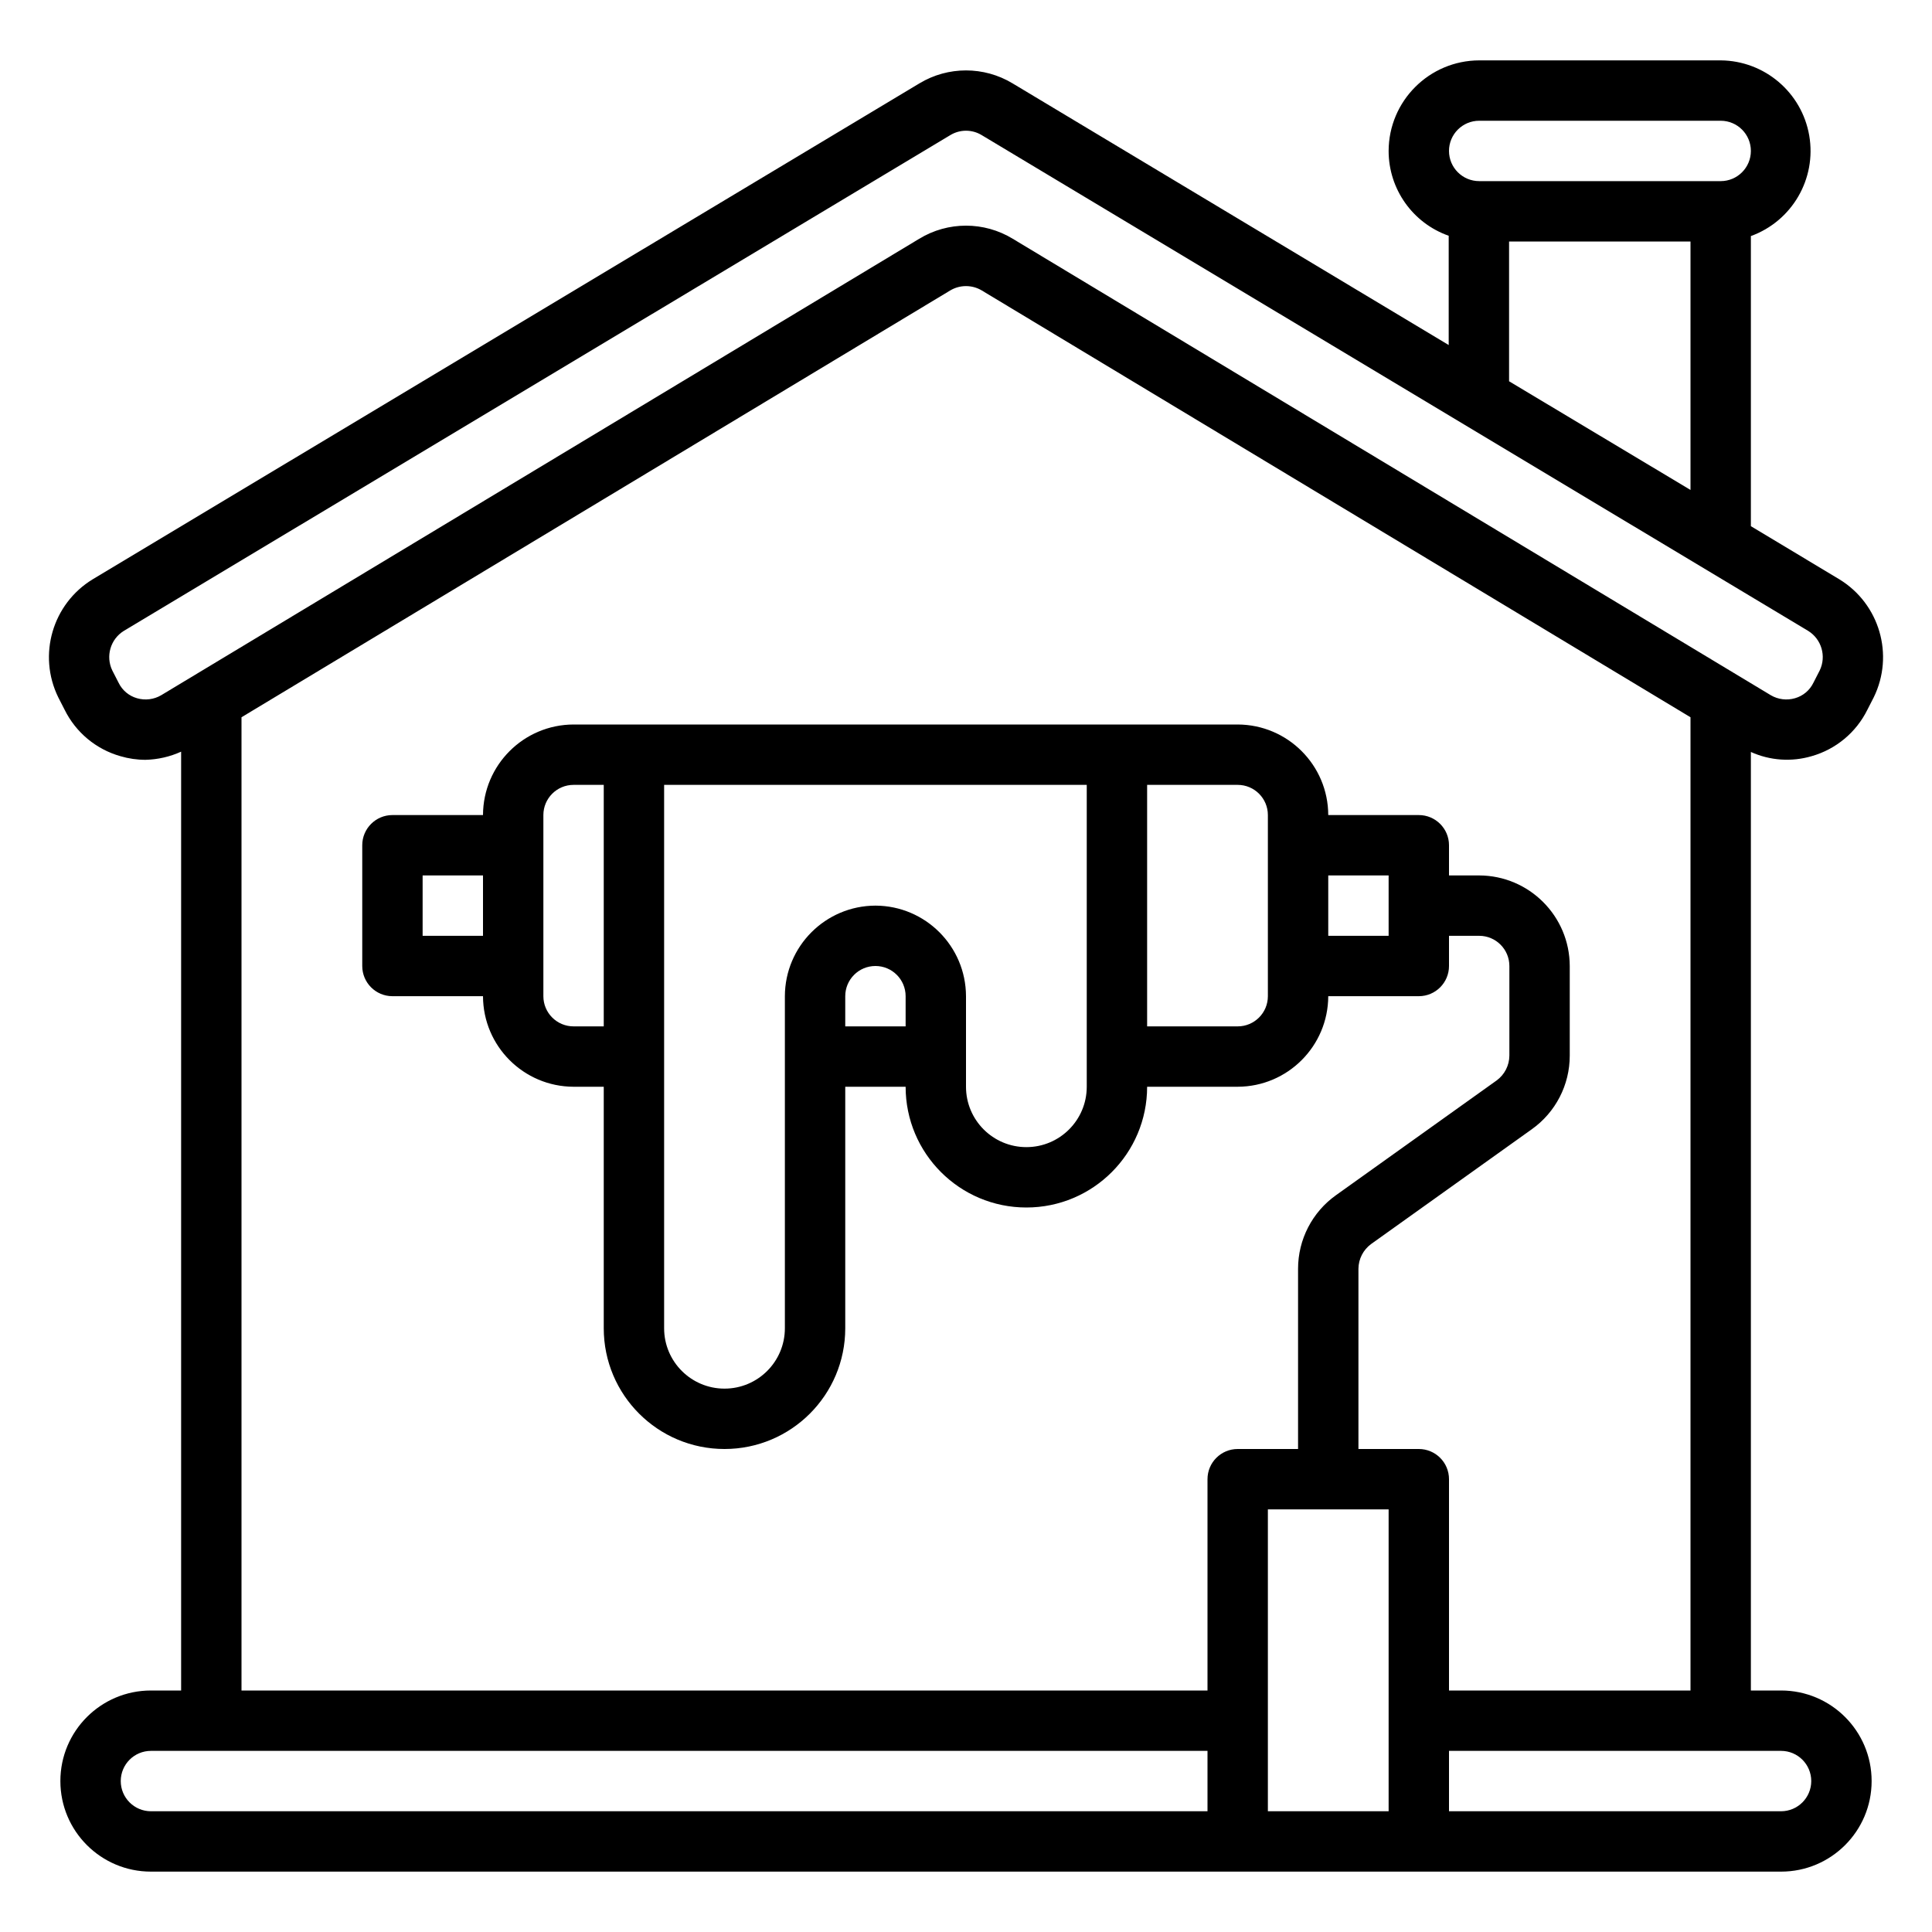
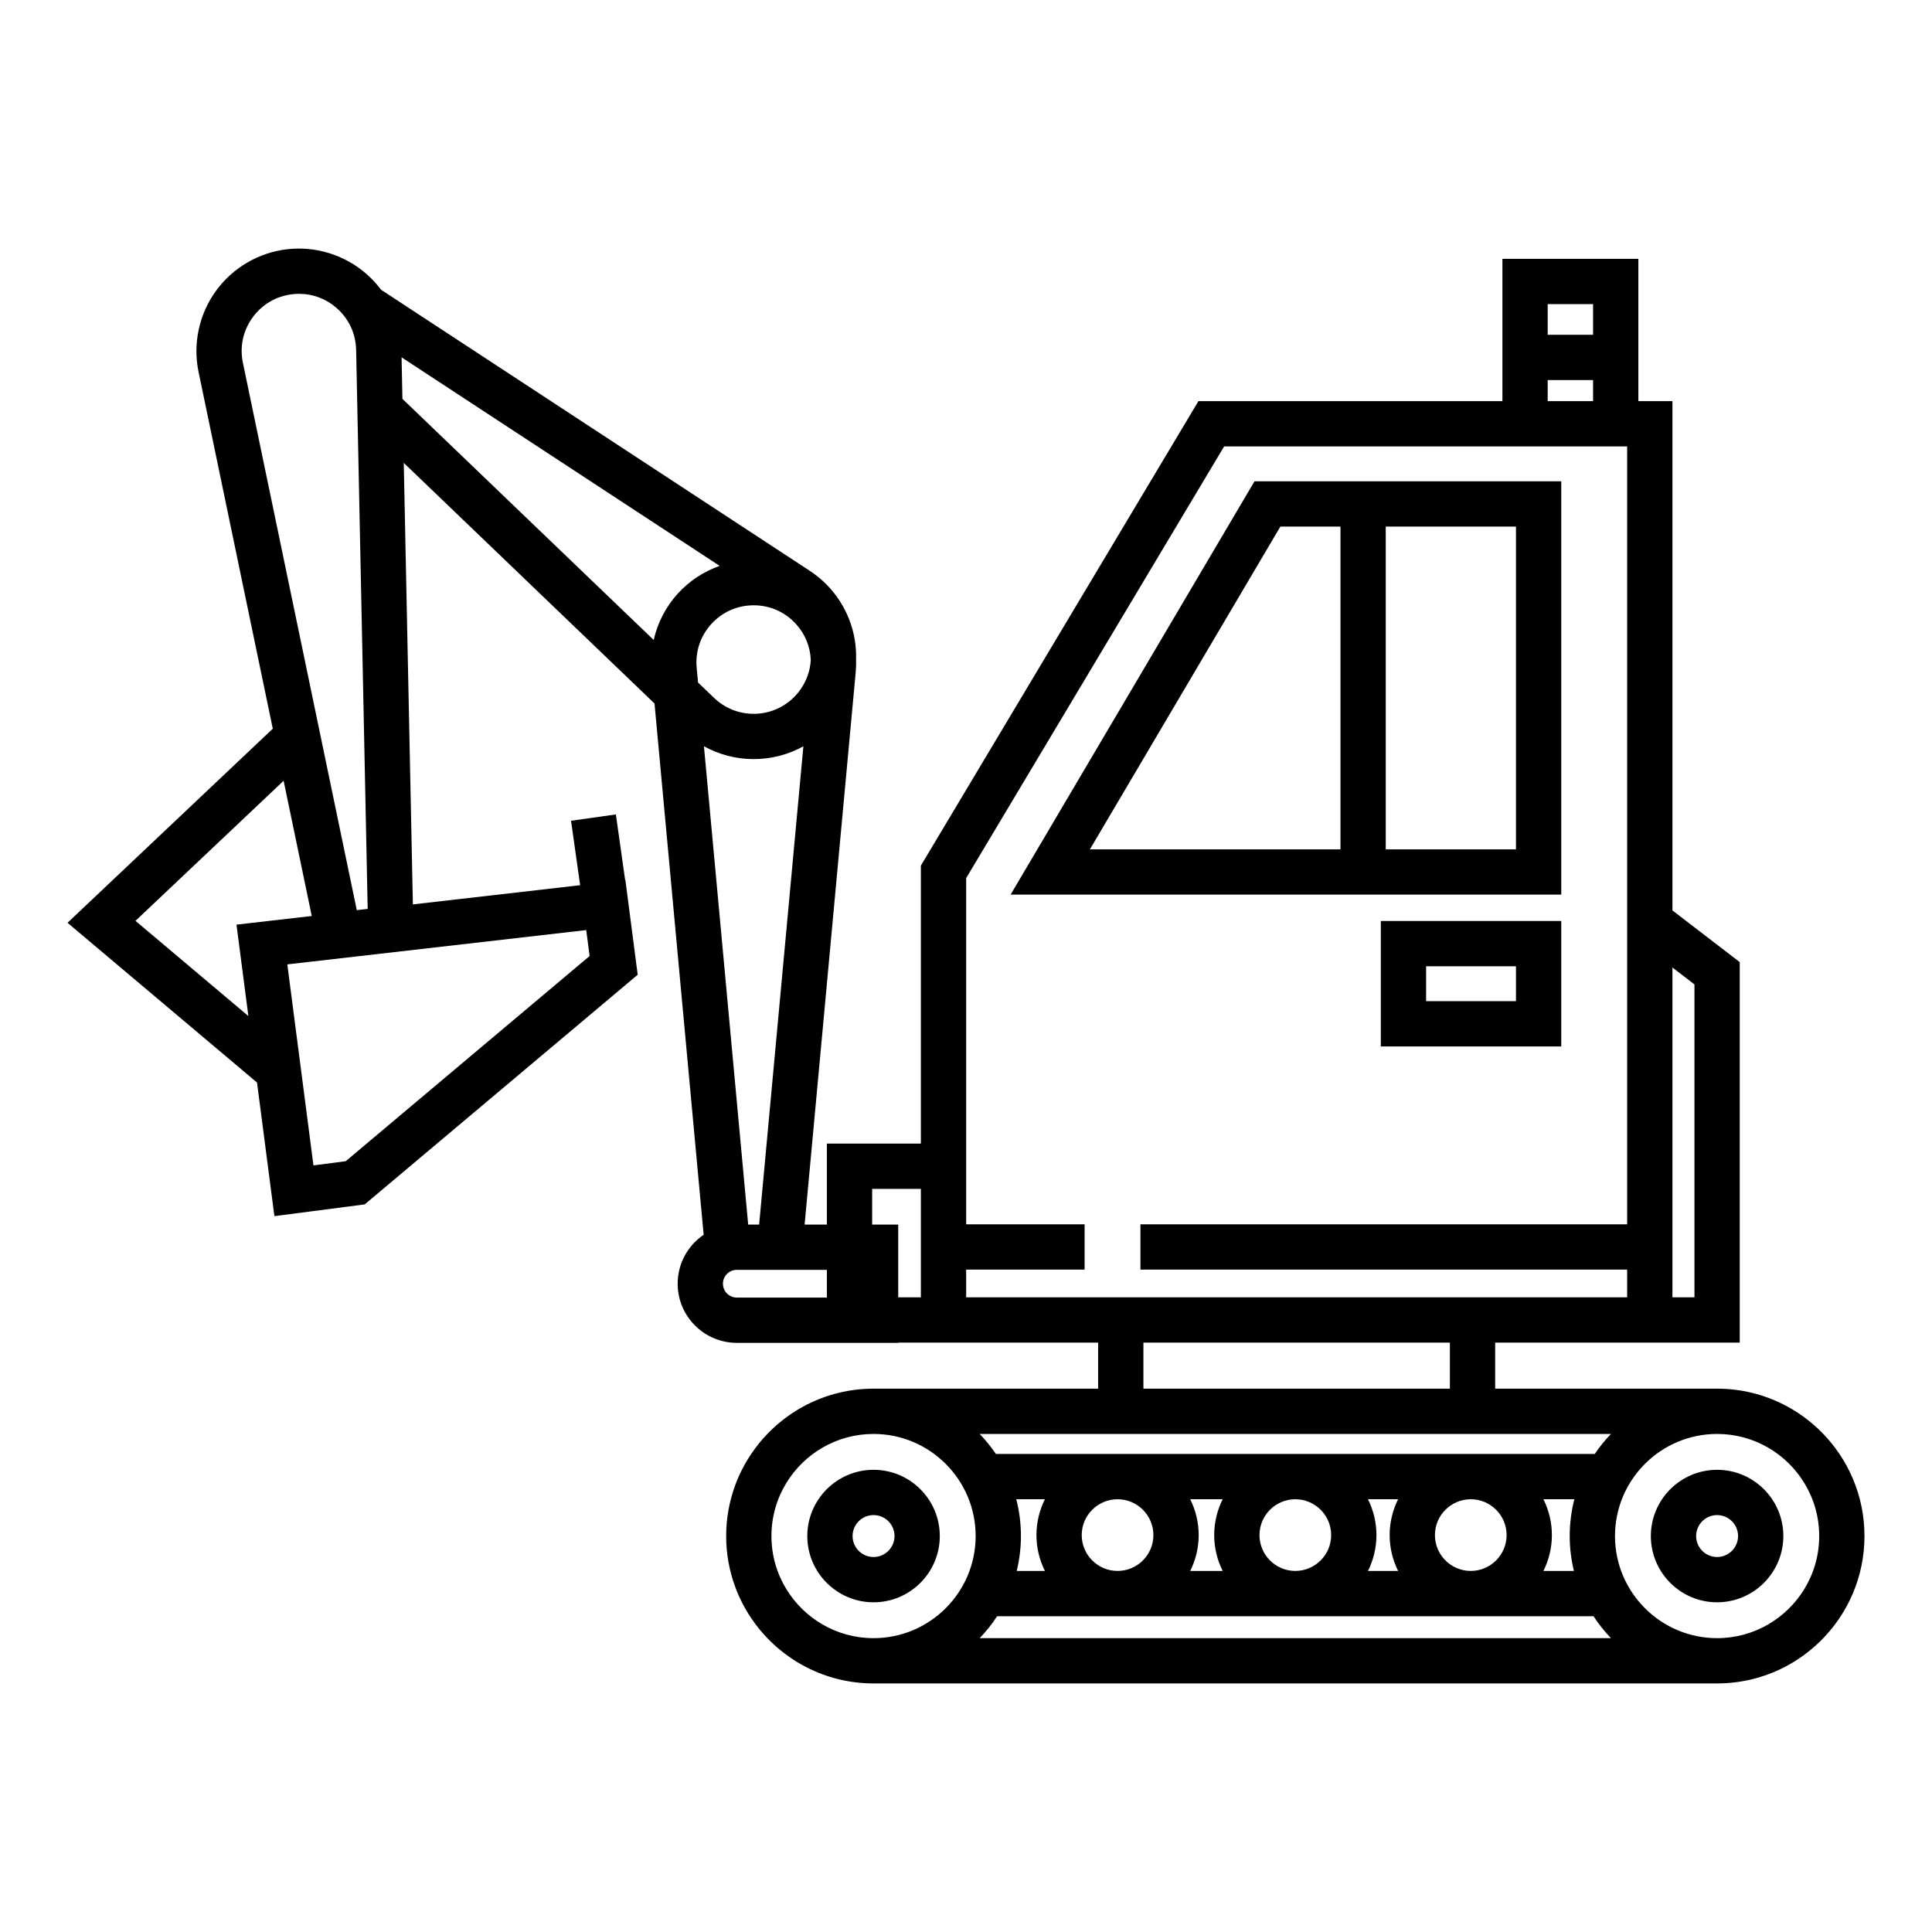
- <svg xmlns="http://www.w3.org/2000/svg" viewBox="0 0 64 64" width="512" height="512">
-   <g id="paint-painted-paint_roller-home-house" data-name="paint-painted-paint roller-home-house">
-     <path d="M60.01,25.05a2.963,2.963,0,0,0,1.85-1.54l.21-.41a3.022,3.022,0,0,0-1.14-3.91L58,17.43V7.82A3,3,0,0,0,57,2H49a3.009,3.009,0,0,0-3,3,2.979,2.979,0,0,0,1.99,2.81v3.62L33.54,2.76a2.988,2.988,0,0,0-3.08,0L3.07,19.19A3.022,3.022,0,0,0,1.93,23.1l.21.41a2.963,2.963,0,0,0,1.85,1.54,2.923,2.923,0,0,0,.83.12A3.033,3.033,0,0,0,6,24.9V56H5a3,3,0,0,0,0,6H59a3,3,0,0,0,0-6H58V24.91A2.9,2.9,0,0,0,60.01,25.05ZM49,4h8a1,1,0,0,1,0,2H49a1,1,0,0,1,0-2Zm7,4v8.23l-6.01-3.6V8ZM40,60H5a1,1,0,0,1,0-2H40Zm6,0H42V50h4Zm1-12H45V42.03a1.028,1.028,0,0,1,.42-.82l5.32-3.8A2.991,2.991,0,0,0,52,34.97V32a3.009,3.009,0,0,0-3-3H48V28a1,1,0,0,0-1-1H44a3.009,3.009,0,0,0-3-3H19a3.009,3.009,0,0,0-3,3H13a1,1,0,0,0-1,1v4a1,1,0,0,0,1,1h3a3.009,3.009,0,0,0,3,3h1v8a4,4,0,0,0,8,0V36h2a4,4,0,0,0,8,0h3a3.009,3.009,0,0,0,3-3h3a1,1,0,0,0,1-1V31h1a1,1,0,0,1,1,1v2.97a1.028,1.028,0,0,1-.42.82l-5.32,3.8A2.991,2.991,0,0,0,43,42.03V48H41a1,1,0,0,0-1,1v7H8V23.76L31.48,9.62a1.02,1.02,0,0,1,1.04,0L56,23.76V56H48V49A1,1,0,0,0,47,48ZM46,29v2H44V29Zm-4-2v6a1,1,0,0,1-1,1H38V26h3A1,1,0,0,1,42,27ZM29,30a3.009,3.009,0,0,0-3,3V44a2,2,0,0,1-4,0V26H36V36a2,2,0,0,1-4,0V33A3.009,3.009,0,0,0,29,30Zm1,3v1H28V33a1,1,0,0,1,2,0ZM20,26v8H19a1,1,0,0,1-1-1V27a1,1,0,0,1,1-1Zm-4,3v2H14V29ZM59,58a1,1,0,0,1,0,2H48V58ZM33.55,7.91a2.979,2.979,0,0,0-3.1,0L5.34,23.03a1.018,1.018,0,0,1-.8.1.972.972,0,0,1-.61-.51l-.21-.41A1.021,1.021,0,0,1,4.1,20.9L31.49,4.47a1,1,0,0,1,1.02,0L59.9,20.9a1.021,1.021,0,0,1,.38,1.31l-.21.41a.972.972,0,0,1-.61.51,1.018,1.018,0,0,1-.8-.1Z" />
+ <svg xmlns="http://www.w3.org/2000/svg" fill="#000000" width="800px" height="800px" viewBox="0 0 512 512" enable-background="new 0 0 512 512" id="Excavator" version="1.1" xml:space="preserve">
+   <g id="Excavator_1_">
+     <g>
+       <path d="M487.428,385.246c-0.352-0.52-0.715-1.03-1.091-1.531c-7.129-9.527-18.501-15.704-31.288-15.704h-58.813v-12.204h34.976    h12h17.836V254.965l-17.836-13.694V106.31h-9.03V68.599h-36.028v37.711h-80.56L244.04,229.402v73.661h-24.909v21.46h-5.9    l13.546-146.446c0.104-1.116,0.128-2.23,0.093-3.34c0.047-1.675-0.053-3.361-0.321-5.037c-1.207-7.527-5.555-14.238-11.926-18.412    L100.971,76.775c-1.132-1.516-2.426-2.921-3.87-4.184c-5.737-5.019-13.374-7.407-20.944-6.545    c-7.573,0.858-14.479,4.893-18.947,11.066c-4.468,6.175-6.141,13.996-4.588,21.458l19.67,94.54l-54.397,51.438l50.218,42.335    l4.605,35.407l23.934-3.113l72.345-60.86l-3.265-25.104l-0.063,0.007l-2.456-17.388l-11.882,1.678l2.412,17.078l-44.326,5.087    l-2.416-117.003l66.452,63.762l13.022,140.791c-4.152,2.822-6.887,7.583-6.887,12.971c0,8.642,7.031,15.673,15.673,15.673h42.779    v-0.062h6.001h12h34.975v12.204h-59.517c-12.787,0-24.159,6.177-31.288,15.704c-0.376,0.501-0.739,1.012-1.091,1.531    c-1.756,2.598-3.209,5.417-4.306,8.407c-1.535,4.186-2.374,8.704-2.374,13.416c0,4.711,0.839,9.229,2.374,13.415    c1.097,2.989,2.55,5.809,4.306,8.407c0.352,0.52,0.715,1.03,1.091,1.531c7.129,9.526,18.501,15.704,31.288,15.704h223.551    c12.787,0,24.159-6.178,31.288-15.704c0.376-0.501,0.739-1.012,1.091-1.531c1.404-2.078,2.615-4.299,3.604-6.635    c1.979-4.671,3.074-9.804,3.074-15.188c0-5.385-1.095-10.518-3.074-15.189C490.043,389.545,488.832,387.324,487.428,385.246z     M455.048,434.127c-14.92,0-27.058-12.138-27.058-27.058s12.138-27.059,27.058-27.059c9.792,0,18.385,5.228,23.136,13.038    c2.488,4.092,3.923,8.892,3.923,14.021c0,5.128-1.435,9.929-3.923,14.02C473.433,428.899,464.84,434.127,455.048,434.127z     M208.362,421.089c-2.488-4.091-3.923-8.892-3.923-14.02c0-5.129,1.435-9.929,3.923-14.021    c4.751-7.811,13.345-13.038,23.136-13.038c14.92,0,27.059,12.139,27.059,27.059s-12.139,27.058-27.059,27.058    C221.707,434.127,213.113,428.899,208.362,421.089z M269.324,397.316h7.584c-1.42,2.869-2.241,6.086-2.241,9.499    c0,3.412,0.82,6.629,2.241,9.498h-7.467c0.723-2.966,1.115-6.06,1.115-9.244C270.557,403.703,270.129,400.435,269.324,397.316z     M417.105,416.313h-8.08c1.421-2.869,2.24-6.086,2.24-9.498c0-3.413-0.819-6.63-2.24-9.499h8.197    c-0.805,3.118-1.232,6.387-1.232,9.753C415.99,410.254,416.382,413.348,417.105,416.313z M399.266,406.815    c0,5.237-4.26,9.498-9.497,9.498s-9.499-4.261-9.499-9.498s4.262-9.499,9.499-9.499S399.266,401.578,399.266,406.815z     M370.511,416.313h-7.979c1.42-2.869,2.24-6.086,2.24-9.498c0-3.413-0.82-6.63-2.241-9.499h7.981    c-1.422,2.869-2.242,6.086-2.242,9.499C368.27,410.228,369.09,413.444,370.511,416.313z M352.771,406.815    c0,5.237-4.261,9.498-9.498,9.498s-9.499-4.261-9.499-9.498s4.262-9.499,9.499-9.499S352.771,401.578,352.771,406.815z     M324.016,416.313h-8.593c1.421-2.869,2.241-6.086,2.241-9.498c0-3.413-0.82-6.63-2.242-9.499h8.594    c-1.42,2.869-2.241,6.086-2.241,9.499C321.774,410.228,322.595,413.444,324.016,416.313z M305.664,406.815    c0,5.237-4.261,9.498-9.498,9.498s-9.499-4.261-9.499-9.498s4.262-9.499,9.499-9.499S305.664,401.578,305.664,406.815z     M264.248,428.313h158.051c1.356,2.083,2.904,4.028,4.622,5.813H259.625C261.343,432.342,262.892,430.396,264.248,428.313z     M449.048,260.882v82.925h-5.836v-87.406L449.048,260.882z M422.182,80.599v8.116h-12.028v-8.116H422.182z M410.153,100.715    h12.028v5.595h-12.028V100.715z M184.627,176.971c-0.398-4.299,0.985-8.424,3.895-11.614c2.908-3.19,6.888-4.947,11.205-4.947    s8.297,1.757,11.206,4.947c2.441,2.678,3.792,6.017,3.933,9.562c-0.176,3.088-1.291,6.035-3.278,8.529    c-2.896,3.636-7.222,5.722-11.869,5.722c-3.923,0-7.647-1.501-10.487-4.225l-4.242-4.071L184.627,176.971z M199.718,201.169    c4.698,0,9.212-1.191,13.186-3.398l-11.725,126.751h-2.903L186.55,197.757C190.542,199.979,195.05,201.169,199.718,201.169z     M66.931,84.148c2.531-3.497,6.287-5.691,10.577-6.178c0.591-0.067,1.178-0.101,1.761-0.101c3.654,0,7.129,1.303,9.932,3.754    c3.25,2.843,5.088,6.785,5.178,11.102l3.06,148.148l-2.886,0.327L64.37,96.127C63.49,91.9,64.399,87.646,66.931,84.148z     M91.616,307.732l-8.548,1.111l-6.928-53.271l79.215-9.09l0.895,6.875L91.616,307.732z M62.67,245.04l3.149,24.217l-29.917-25.222    l39.26-37.123l7.456,35.839L62.67,245.04z M106.421,94.697l84.295,55.266c-4.193,1.478-8.014,3.966-11.062,7.31    c-3.199,3.508-5.391,7.772-6.42,12.324l-66.586-63.891L106.421,94.697z M191.587,340.195c0-2.025,1.647-3.673,3.673-3.673h16.86    h7.011v7.346H195.26C193.234,343.868,191.587,342.221,191.587,340.195z M244.04,343.807h-6.001v-19.284h-6.908v-9.46h12.909    V343.807z M256.04,343.807v-7.346h31.393v-12H256.04v-21.398v-70.348l68.362-114.404h73.751h33.059v113.749v92.402H302.227v12    h128.985v7.346h-34.976H291.015H256.04z M303.015,355.807h81.222v12.204h-81.222V355.807z M396.236,380.011h30.685    c-1.578,1.64-3.021,3.411-4.296,5.306H263.922c-1.275-1.895-2.719-3.666-4.297-5.306h31.39H396.236z" />
+       <path d="M455.048,389.514c-9.681,0-17.556,7.875-17.556,17.556s7.875,17.556,17.556,17.556s17.556-7.875,17.556-17.556    S464.729,389.514,455.048,389.514z M455.048,412.625c-3.063,0-5.556-2.492-5.556-5.556s2.493-5.556,5.556-5.556    c3.063,0,5.556,2.492,5.556,5.556S458.111,412.625,455.048,412.625z" />
+       <path d="M231.5,389.514c-9.681,0-17.556,7.875-17.556,17.556s7.875,17.556,17.556,17.556c9.68,0,17.556-7.875,17.556-17.556    S241.18,389.514,231.5,389.514z M231.5,412.625c-3.063,0-5.556-2.492-5.556-5.556s2.492-5.556,5.556-5.556    s5.556,2.492,5.556,5.556S234.563,412.625,231.5,412.625z" />
+       <path d="M365.932,277.318h47.818v-33.248h-47.818V277.318z M377.932,256.071h23.818v9.248h-23.818V256.071z" />
+       <path d="M413.75,127.554h-81.295l-64.633,109.529H413.75V127.554z M339.308,139.554h15.931v85.529h-66.401L339.308,139.554z     M401.75,225.083h-34.512v-85.529h34.512V225.083z" />
+     </g>
  </g>
</svg>
